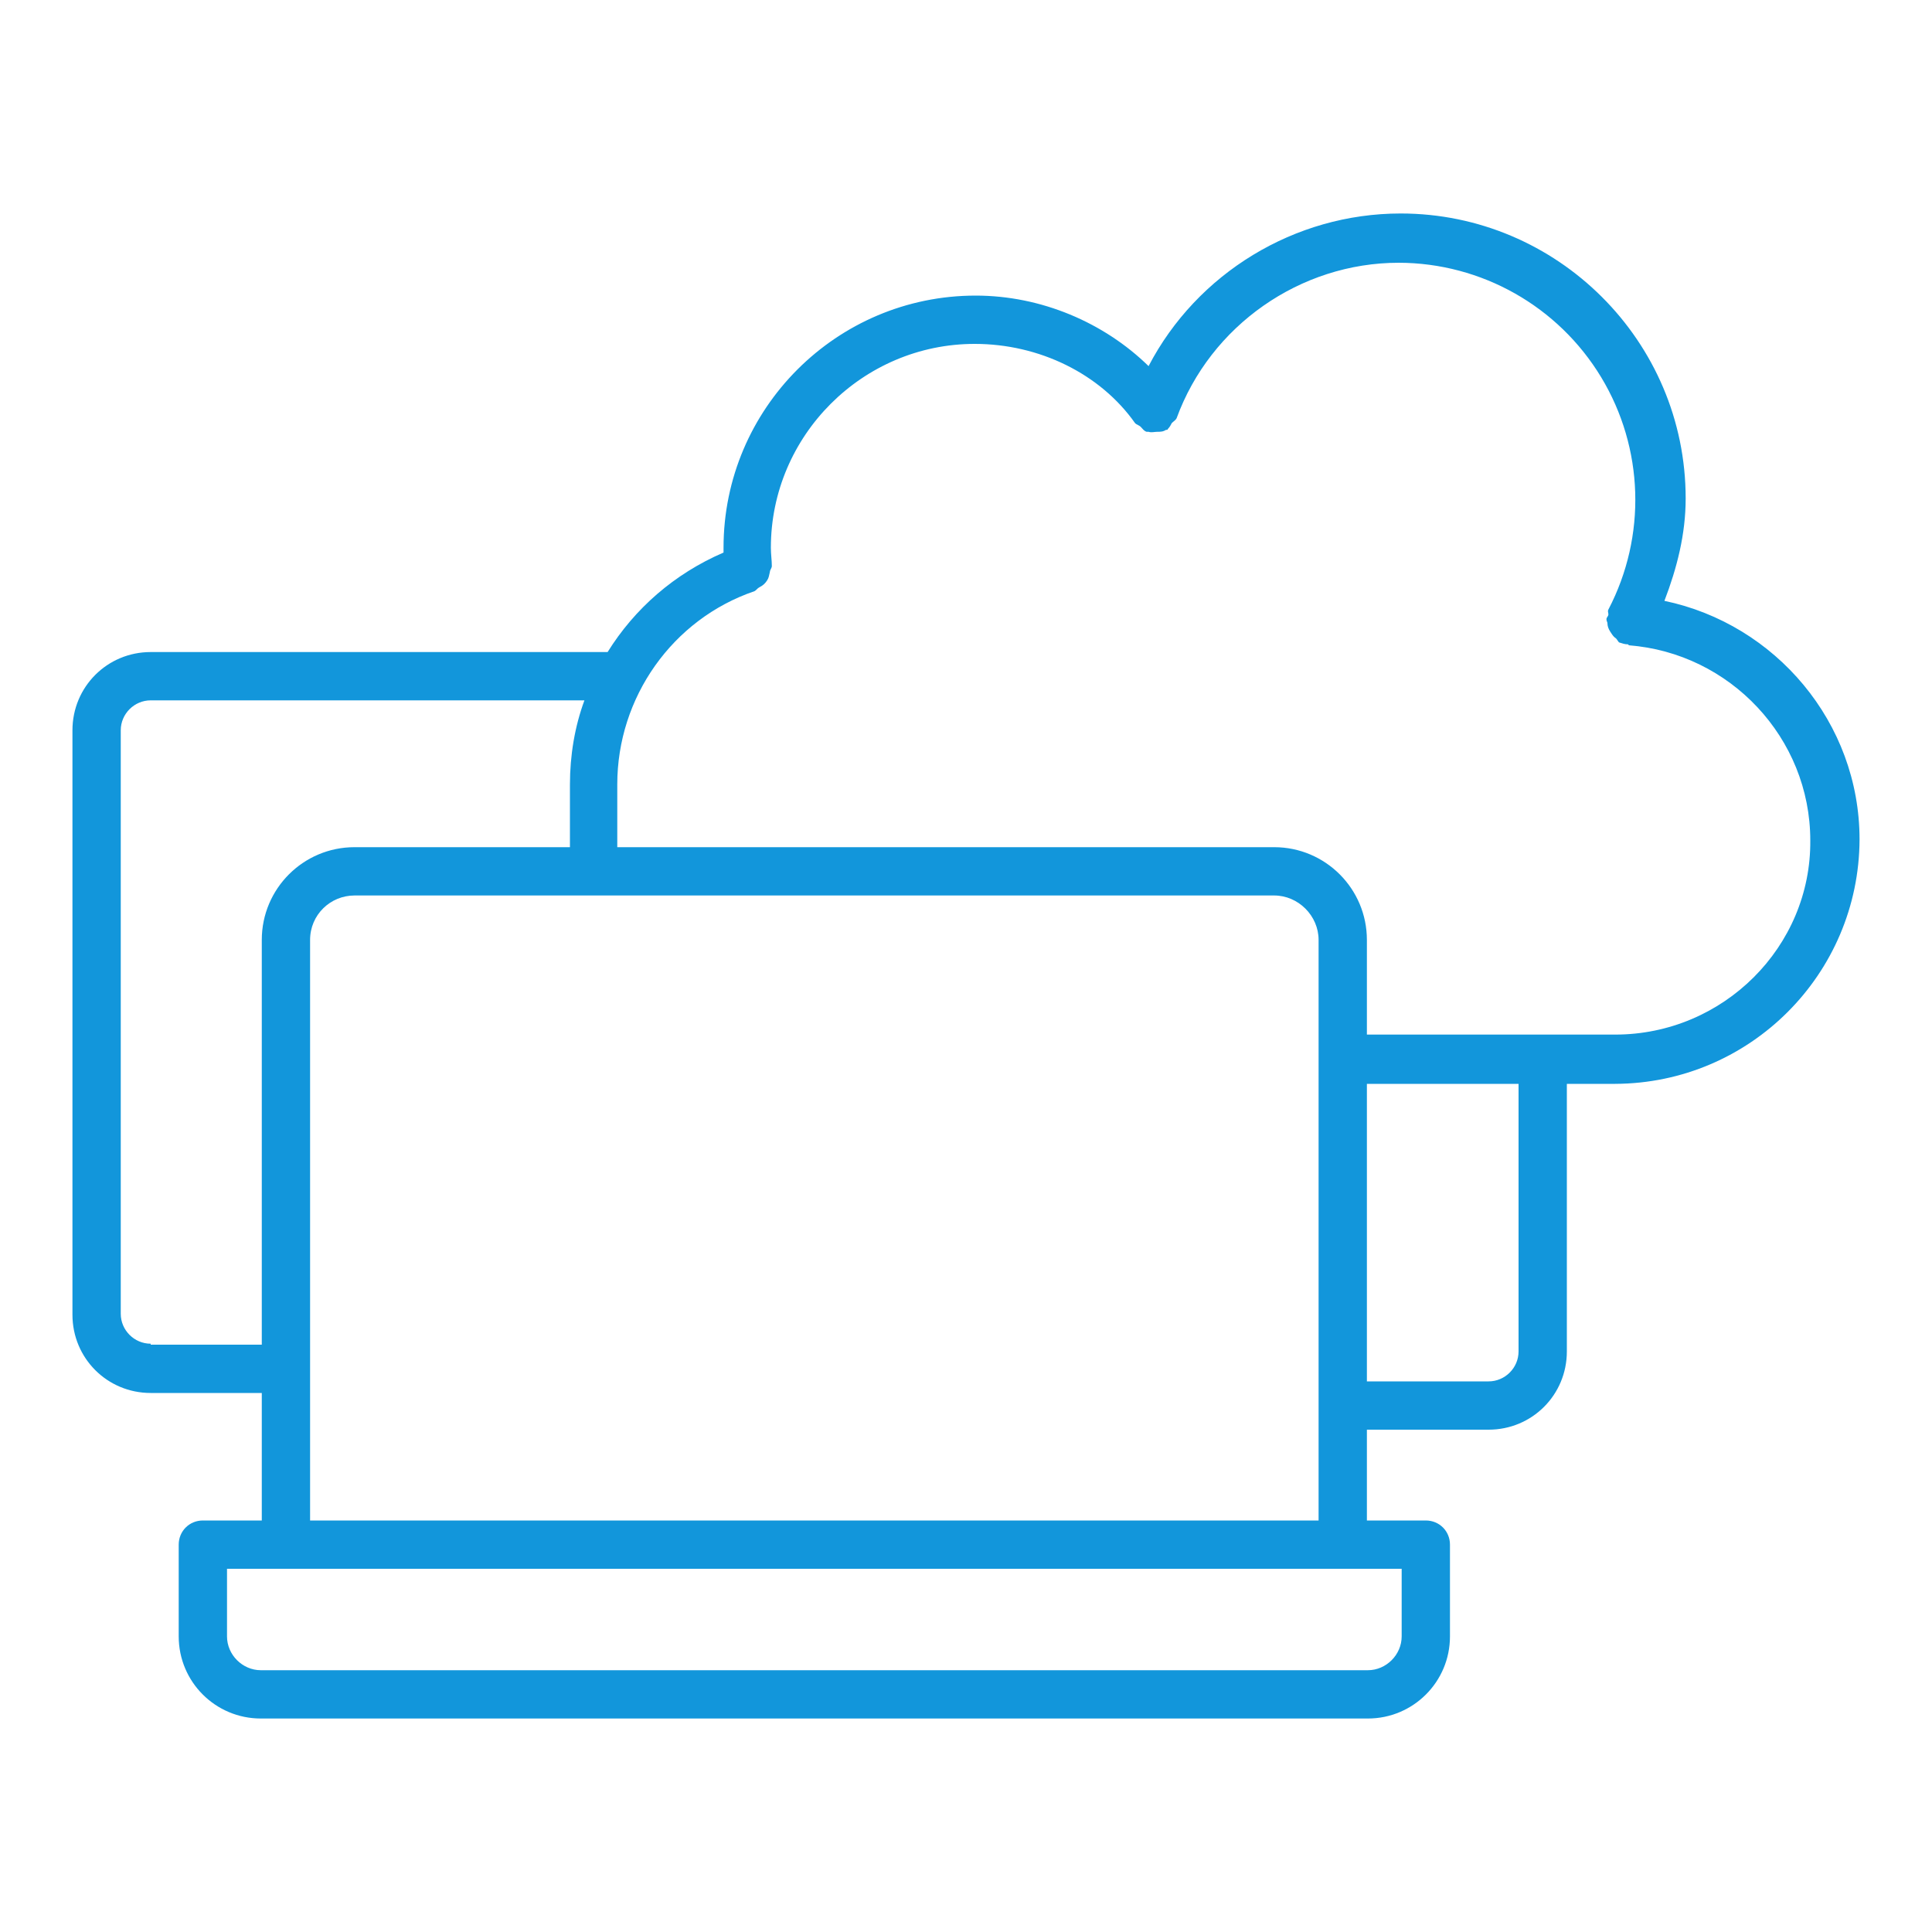
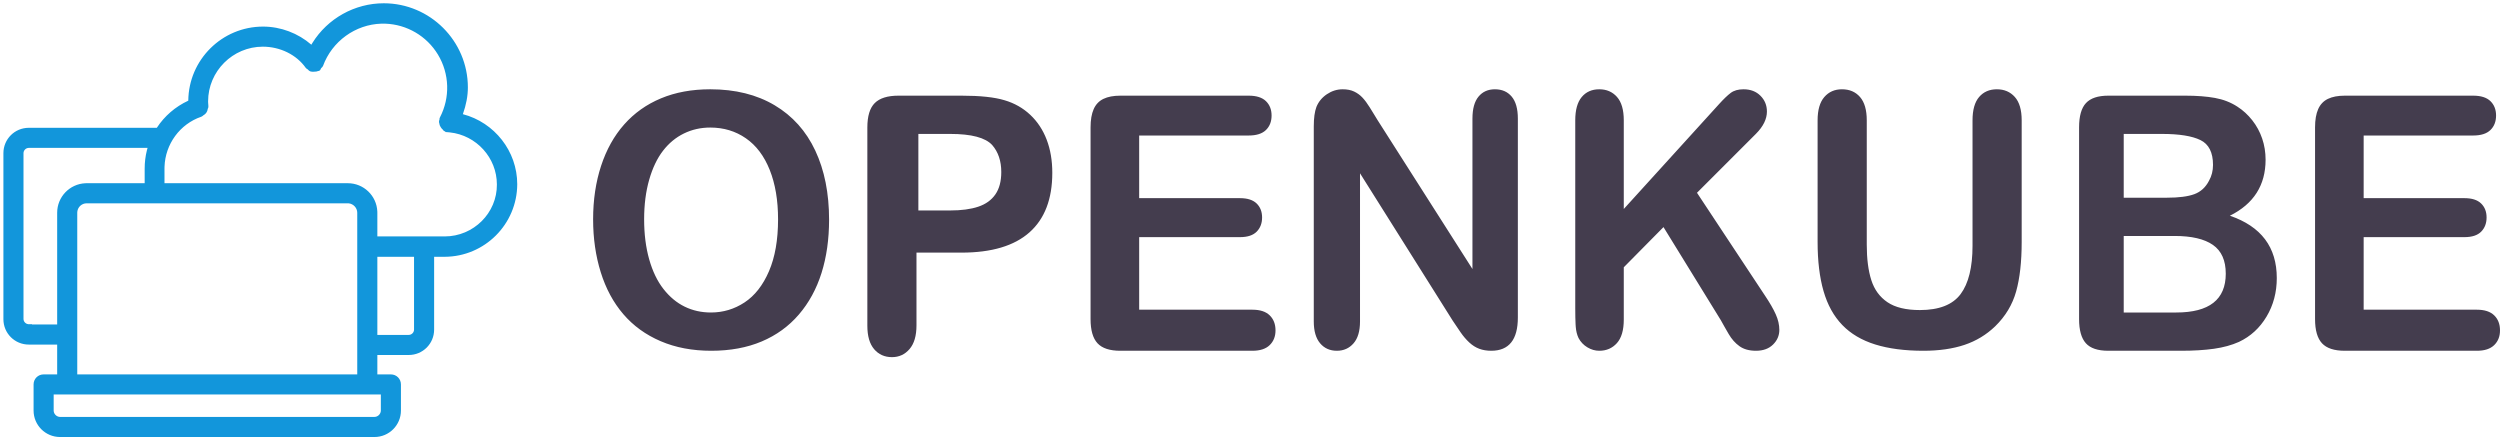
- <svg xmlns="http://www.w3.org/2000/svg" t="1591089134542" class="icon" viewBox="0 0 1024 1024" version="1.1" p-id="4563" width="200" height="200">
-   <defs>
-     <style type="text/css" />
-   </defs>
-   <path d="M985.6 444.928c0-61.952-44.544-114.176-103.424-126.464 6.656-17.408 11.264-35.328 11.264-54.272 0-83.456-68.096-151.04-151.04-151.04-56.32 0-108.032 31.744-133.632 80.896-23.552-23.04-56.832-37.376-91.648-37.376-73.728 0-133.632 59.904-133.632 133.632v2.56c-26.112 11.264-47.104 29.696-61.44 52.736H79.872c-23.04 0-41.472 18.432-41.472 41.472v309.76c0 23.04 18.432 41.472 41.472 41.472h58.88v67.584H107.52c-7.168 0-12.8 5.632-12.8 12.8v48.64c0 24.064 19.456 43.52 43.52 43.52h586.752c24.064 0 43.52-19.456 43.52-43.52v-48.64c0-7.168-5.632-12.8-12.8-12.8h-31.232v-48.128h64.512c23.04 0 41.472-18.432 41.472-41.472v-141.824h25.6a130.048 130.048 0 0 0 129.536-129.536zM79.872 712.192c-8.704 0-15.872-7.168-15.872-15.872V387.072c0-8.704 7.168-15.872 15.872-15.872h229.888c-5.12 13.824-7.68 29.184-7.68 44.544v33.28H187.904a49.152 49.152 0 0 0-49.152 49.152v214.528H79.872z m663.04 155.136c0 9.728-8.192 17.92-17.92 17.92H138.24c-9.728 0-17.92-8.192-17.92-17.92v-35.84h622.592v35.84z m-578.56-61.44V498.176c0-13.312 10.752-23.552 23.552-23.552h487.424c12.8 0 23.552 10.752 23.552 23.552v307.712H164.352z m640.512-89.6c0 8.704-7.168 15.872-15.872 15.872h-64.512v-157.696h80.384v141.824z m51.2-167.936h-131.584v-50.176a49.152 49.152 0 0 0-49.152-49.152h-348.16v-33.28c0-46.08 29.184-87.552 72.704-102.4 1.024-0.512 1.536-1.536 2.56-2.048 2.048-1.024 3.072-2.048 4.096-3.584 1.024-1.536 1.024-2.56 1.536-4.608 0-1.024 1.024-2.048 1.024-3.072 0-3.072-0.512-6.144-0.512-9.728 0-59.392 48.64-108.032 108.032-108.032 34.304 0 66.56 15.872 84.992 41.984 1.024 1.024 2.048 1.024 3.072 2.048 1.024 1.024 1.536 2.048 3.072 2.56h1.024c1.536 0.512 3.072 0 4.608 0s3.072 0 4.608-1.024c0.512 0 1.024 0 1.024-0.512 1.024-1.024 1.536-2.048 2.048-3.072 1.024-1.024 2.048-1.536 2.56-2.56 17.92-49.152 65.536-82.432 117.76-82.432a125.645 125.645 0 0 1 111.104 183.808c-0.512 1.024 0 1.536 0 2.56 0 1.024-1.024 1.536-1.024 2.56 0 1.024 0.512 1.536 0.512 2.048 0 1.536 0.512 3.072 1.536 4.608 1.024 1.536 1.536 2.56 3.072 3.584 0.512 0.512 1.024 1.536 1.536 2.048 1.536 0.512 3.072 1.024 4.608 1.024 0.512 0 0.512 0.512 0.512 0.512 53.76 4.096 96.256 49.152 96.256 103.424 0.512 56.32-46.08 102.912-103.424 102.912z" fill="#1296db" p-id="4564" />
+ <svg xmlns="http://www.w3.org/2000/svg" width="392px" height="69px" viewBox="0 0 392 69" version="1.1">
+   <g id="页面-1" stroke="none" stroke-width="1" fill="none" fill-rule="evenodd">
+     <g id="logo02" transform="translate(1, 1)" fill-rule="nonzero">
+       <g id="混合云平台" fill="#1296DB">
+         <path d="M59.173,-0.487 C66.432,-0.487 72.362,5.429 72.362,12.701 C72.362,14.069 72.095,15.426 71.579,16.903 C76.532,18.2 80.103,22.7 80.103,27.886 C80.079,34.16 74.998,39.241 68.722,39.265 L67.071,39.265 L67.071,50.679 C67.071,52.891 65.299,54.663 63.087,54.663 L58.168,54.663 L58.168,57.706 L60.292,57.706 C61.17,57.706 61.867,58.403 61.867,59.282 L61.867,63.368 C61.867,65.665 60.009,67.524 57.711,67.524 L8.421,67.524 C6.123,67.524 4.265,65.665 4.265,63.368 L4.265,59.282 C4.265,58.403 4.962,57.706 5.84,57.706 L7.964,57.706 L7.964,53.029 L3.517,53.029 C1.306,53.029 -0.466,51.257 -0.466,49.045 L-0.466,23.024 C-0.466,20.812 1.306,19.04 3.517,19.04 L23.588,19.04 C24.797,17.193 26.488,15.729 28.523,14.785 C28.582,8.366 33.815,3.169 40.249,3.169 C43.028,3.169 45.752,4.212 47.818,6.009 L47.989,5.727 C50.363,1.906 54.607,-0.487 59.173,-0.487 Z M59.173,0.513 C54.651,0.513 50.466,3.056 48.391,7.039 L48.08,7.637 L47.598,7.166 C45.671,5.28 42.985,4.169 40.249,4.169 C34.331,4.169 29.523,8.977 29.523,14.894 L29.523,15.438 L29.221,15.569 C27.151,16.461 25.454,17.927 24.286,19.804 L24.139,20.04 L3.517,20.04 C1.858,20.04 0.534,21.364 0.534,23.024 L0.534,49.045 C0.534,50.704 1.858,52.029 3.517,52.029 L8.964,52.029 L8.964,58.706 L5.84,58.706 C5.514,58.706 5.265,58.956 5.265,59.282 L5.265,63.368 C5.265,65.113 6.675,66.524 8.421,66.524 L57.711,66.524 C59.456,66.524 60.867,65.113 60.867,63.368 L60.867,59.282 C60.867,58.956 60.618,58.706 60.292,58.706 L57.168,58.706 L57.168,53.663 L63.087,53.663 C64.747,53.663 66.071,52.339 66.071,50.679 L66.071,38.265 L68.72,38.265 C74.445,38.243 79.081,33.607 79.103,27.884 C79.103,22.984 75.595,18.748 70.813,17.75 L70.239,17.63 L70.448,17.082 C71.053,15.499 71.362,14.097 71.362,12.701 C71.362,5.981 65.88,0.513 59.173,0.513 Z M59.716,59.857 L59.716,63.368 C59.716,64.411 58.885,65.29 57.859,65.367 L57.711,65.373 L8.421,65.373 C7.377,65.373 6.499,64.542 6.421,63.516 L6.415,63.368 L6.415,59.857 L59.716,59.857 Z M58.716,60.857 L7.415,60.857 L7.415,63.368 C7.415,63.87 7.816,64.306 8.306,64.366 L8.421,64.373 L57.711,64.373 C58.213,64.373 58.65,63.973 58.709,63.482 L58.716,63.368 L58.716,60.857 Z M12.593,29.878 L53.539,29.878 C54.836,29.878 55.927,30.917 56.012,32.196 L56.017,32.357 L56.017,58.706 L10.114,58.706 L10.114,32.357 C10.114,31.031 11.141,29.967 12.43,29.884 L12.593,29.878 L53.539,29.878 L12.593,29.878 Z M53.539,30.878 L12.593,30.878 C11.825,30.878 11.193,31.457 11.121,32.213 L11.114,32.357 L11.114,57.706 L55.017,57.706 L55.017,32.357 C55.017,31.605 54.416,30.959 53.679,30.885 L53.539,30.878 Z M64.921,38.265 L64.921,50.679 C64.921,51.636 64.175,52.43 63.237,52.507 L63.087,52.513 L57.168,52.513 L57.168,38.265 L64.921,38.265 Z M63.921,39.265 L58.168,39.265 L58.168,51.513 L63.087,51.513 C63.507,51.513 63.862,51.19 63.914,50.783 L63.921,50.679 L63.921,39.265 Z M23.548,21.19 L23.298,21.864 C22.939,22.833 22.733,23.912 22.692,25.017 L22.684,25.432 L22.684,28.728 L12.593,28.728 C10.653,28.728 9.069,30.249 8.969,32.164 L8.964,32.357 L8.964,50.878 L3.017,50.878 L3.017,50.765 L2.876,50.719 C2.228,50.474 1.751,49.872 1.691,49.157 L1.684,49.002 L1.684,23.024 C1.684,22.067 2.43,21.273 3.368,21.196 L3.517,21.19 L23.548,21.19 Z M22.138,22.19 L3.517,22.19 C3.097,22.19 2.743,22.513 2.691,22.92 L2.684,23.024 L2.684,49.002 C2.684,49.422 3.006,49.777 3.414,49.829 L3.517,49.835 L4.017,49.835 L4.017,49.878 L7.964,49.878 L7.964,32.357 C7.964,29.871 9.923,27.843 12.381,27.733 L12.593,27.728 L21.684,27.728 L21.684,25.432 C21.684,24.456 21.802,23.49 22.032,22.578 L22.138,22.19 Z M59.087,1.706 L59.419,1.712 C63.153,1.831 66.585,3.832 68.526,7.042 C70.445,10.218 70.639,14.135 69.069,17.467 L68.916,17.777 L68.921,17.862 C68.921,17.973 68.902,18.05 68.865,18.126 C68.873,18.164 68.878,18.206 68.878,18.249 C68.878,18.266 68.883,18.287 68.896,18.314 L68.923,18.359 L69.009,18.488 L69.041,18.521 L69.118,18.584 L69.163,18.632 L69.201,18.682 L69.261,18.694 L69.369,18.702 C69.426,18.711 69.48,18.729 69.529,18.754 C74.242,19.199 77.911,23.179 77.911,27.922 C77.955,32.851 73.953,36.927 68.989,37.068 L68.722,37.072 L57.168,37.072 L57.168,32.357 C57.168,30.417 55.646,28.833 53.732,28.733 L53.539,28.728 L23.792,28.728 L23.792,25.432 C23.792,21.432 26.269,17.841 29.913,16.476 L30.153,16.39 L30.212,16.333 C30.249,16.299 30.283,16.273 30.324,16.248 L30.442,16.183 C30.471,16.165 30.491,16.148 30.511,16.123 L30.549,16.069 L30.59,15.9 C30.598,15.806 30.623,15.739 30.672,15.639 L30.67,15.588 L30.643,15.219 L30.632,14.998 C30.631,14.964 30.63,14.93 30.63,14.894 C30.63,9.629 34.94,5.319 40.206,5.319 C43.145,5.319 45.914,6.636 47.53,8.762 L47.69,8.981 L47.773,9.024 C47.819,9.05 47.857,9.076 47.897,9.109 L47.957,9.165 L48.034,9.247 L48.106,9.259 L48.096,9.255 L48.099,9.252 L48.278,9.234 L48.415,9.232 L48.444,9.23 L48.493,9.199 L48.533,9.122 L48.626,8.993 L48.691,8.932 L48.756,8.877 L48.864,8.6 C50.499,4.565 54.437,1.83 58.79,1.71 L59.087,1.706 Z M59.087,2.706 L58.802,2.71 C54.736,2.828 51.064,5.463 49.642,9.355 C49.606,9.428 49.564,9.486 49.513,9.539 L49.429,9.618 L49.382,9.657 C49.35,9.717 49.32,9.767 49.286,9.814 C49.23,10.044 49.071,10.122 48.858,10.142 C48.791,10.172 48.722,10.193 48.651,10.208 L48.48,10.23 L48.335,10.233 L48.15,10.25 C48.082,10.255 48.024,10.255 47.966,10.248 L47.879,10.233 L47.862,10.233 L47.703,10.208 C47.565,10.161 47.467,10.098 47.374,10.007 L47.262,9.884 L47.19,9.847 C47.112,9.804 47.048,9.754 46.937,9.634 C45.486,7.58 42.932,6.319 40.206,6.319 C35.493,6.319 31.63,10.181 31.63,14.894 L31.632,14.991 L31.637,15.097 L31.67,15.57 L31.673,15.712 C31.673,15.816 31.659,15.883 31.624,15.965 L31.583,16.054 L31.586,16.017 L31.587,15.97 L31.572,16.091 L31.526,16.294 L31.489,16.413 C31.46,16.489 31.423,16.562 31.374,16.634 C31.264,16.8 31.144,16.922 30.98,17.026 L30.865,17.092 L30.812,17.145 C30.749,17.202 30.69,17.243 30.561,17.303 C27.207,18.447 24.912,21.596 24.796,25.151 L24.792,25.432 L24.792,27.728 L53.539,27.728 C56.025,27.728 58.052,29.687 58.163,32.145 L58.168,32.357 L58.168,36.072 L68.722,36.072 C73.256,36.072 76.951,32.39 76.911,27.927 C76.911,23.733 73.693,20.206 69.541,19.761 L69.286,19.737 L68.824,19.702 L68.824,19.613 L68.624,19.547 L68.497,19.416 L68.445,19.347 L68.413,19.301 L68.323,19.221 L68.244,19.133 L68.17,19.034 L68.091,18.914 C67.97,18.732 67.898,18.539 67.881,18.337 C67.852,18.256 67.835,18.175 67.835,18.077 C67.835,17.954 67.858,17.872 67.905,17.785 C67.893,17.665 67.913,17.544 67.977,17.416 C69.604,14.302 69.487,10.566 67.67,7.56 C65.908,4.645 62.795,2.827 59.405,2.712 L59.087,2.706 Z" id="形状" />
+       </g>
+       <path d="M79.603,27.884 C79.603,22.679 75.862,18.292 70.915,17.26 C71.474,15.798 71.862,14.292 71.862,12.701 C71.862,5.69 66.141,0.013 59.173,0.013 C54.442,0.013 50.098,2.679 47.948,6.808 C45.969,4.873 43.173,3.669 40.249,3.669 C34.055,3.669 29.023,8.701 29.023,14.894 L29.023,15.11 C26.829,16.056 25.066,17.604 23.862,19.54 L3.517,19.54 C1.582,19.54 0.034,21.088 0.034,23.024 L0.034,49.045 C0.034,50.981 1.582,52.529 3.517,52.529 L8.464,52.529 L8.464,58.206 L5.84,58.206 C5.238,58.206 4.765,58.679 4.765,59.282 L4.765,63.368 C4.765,65.389 6.399,67.024 8.421,67.024 L57.711,67.024 C59.733,67.024 61.367,65.389 61.367,63.368 L61.367,59.282 C61.367,58.679 60.894,58.206 60.292,58.206 L57.668,58.206 L57.668,54.163 L63.087,54.163 C65.023,54.163 66.571,52.615 66.571,50.679 L66.571,38.765 L68.722,38.765 C74.722,38.742 79.58,33.884 79.603,27.884 Z M3.517,50.335 C2.786,50.335 2.184,49.733 2.184,49.002 L2.184,23.024 C2.184,22.292 2.786,21.69 3.517,21.69 L22.829,21.69 C22.399,22.851 22.184,24.142 22.184,25.432 L22.184,28.228 L12.593,28.228 C10.312,28.228 8.464,30.076 8.464,32.357 L8.464,50.378 L3.517,50.378 L3.517,50.335 Z M59.216,63.368 C59.216,64.185 58.528,64.873 57.711,64.873 L8.421,64.873 C7.603,64.873 6.915,64.185 6.915,63.368 L6.915,60.357 L59.216,60.357 L59.216,63.368 L59.216,63.368 Z M10.614,58.206 L10.614,32.357 C10.614,31.239 11.517,30.378 12.593,30.378 L53.539,30.378 C54.614,30.378 55.517,31.282 55.517,32.357 L55.517,58.206 L10.614,58.206 Z M64.421,50.679 C64.421,51.411 63.819,52.013 63.087,52.013 L57.668,52.013 L57.668,38.765 L64.421,38.765 L64.421,50.679 L64.421,50.679 Z M68.722,36.572 L57.668,36.572 L57.668,32.357 C57.668,30.076 55.819,28.228 53.539,28.228 L24.292,28.228 L24.292,25.432 C24.292,21.561 26.743,18.077 30.399,16.83 C30.485,16.787 30.528,16.701 30.614,16.658 C30.786,16.572 30.872,16.486 30.958,16.357 C31.044,16.228 31.044,16.142 31.087,15.97 C31.087,15.884 31.173,15.798 31.173,15.712 C31.173,15.454 31.13,15.196 31.13,14.894 C31.13,9.905 35.216,5.819 40.206,5.819 C43.087,5.819 45.797,7.153 47.345,9.346 C47.431,9.432 47.517,9.432 47.603,9.518 C47.69,9.604 47.733,9.69 47.862,9.733 L47.948,9.733 C48.077,9.776 48.206,9.733 48.335,9.733 C48.464,9.733 48.593,9.733 48.722,9.647 C48.765,9.647 48.808,9.647 48.808,9.604 C48.894,9.518 48.937,9.432 48.98,9.346 C49.066,9.26 49.152,9.217 49.195,9.131 C50.7,5.002 54.7,2.206 59.087,2.206 C62.775,2.214 66.19,4.146 68.098,7.301 C70.005,10.457 70.128,14.379 68.421,17.647 C68.378,17.733 68.421,17.776 68.421,17.862 C68.421,17.948 68.335,17.991 68.335,18.077 C68.335,18.163 68.378,18.206 68.378,18.249 C68.378,18.378 68.421,18.507 68.507,18.636 C68.593,18.765 68.636,18.851 68.765,18.938 C68.808,18.981 68.851,19.067 68.894,19.11 C69.023,19.153 69.152,19.196 69.281,19.196 C69.324,19.196 69.324,19.239 69.324,19.239 C73.84,19.583 77.41,23.368 77.41,27.927 C77.453,32.658 73.539,36.572 68.722,36.572 L68.722,36.572 Z" id="形状" fill="#1296DB" />
+       <path d="M110.371,13 C114.288,13 117.65,13.834 120.459,15.502 C123.267,17.169 125.393,19.54 126.836,22.614 C128.279,25.689 129,29.299 129,33.446 C129,36.511 128.605,39.297 127.815,41.803 C127.025,44.309 125.839,46.482 124.259,48.321 C122.679,50.16 120.738,51.566 118.436,52.54 C116.134,53.513 113.497,54 110.526,54 C107.571,54 104.926,53.5 102.59,52.499 C100.254,51.498 98.304,50.088 96.741,48.266 C95.178,46.445 93.997,44.255 93.198,41.695 C92.399,39.134 92,36.367 92,33.392 C92,30.345 92.417,27.55 93.25,25.008 C94.083,22.466 95.289,20.302 96.87,18.517 C98.45,16.732 100.374,15.366 102.641,14.42 C104.909,13.473 107.485,13 110.371,13 Z M121,33.389 C121,30.407 120.564,27.824 119.691,25.639 C118.818,23.454 117.571,21.801 115.951,20.681 C114.332,19.56 112.472,19 110.374,19 C108.88,19 107.499,19.31 106.232,19.931 C104.965,20.551 103.874,21.454 102.959,22.639 C102.044,23.824 101.322,25.338 100.793,27.181 C100.264,29.023 100,31.093 100,33.389 C100,35.704 100.264,37.796 100.793,39.667 C101.322,41.537 102.069,43.088 103.034,44.319 C103.999,45.551 105.107,46.472 106.358,47.083 C107.609,47.694 108.981,48 110.475,48 C112.388,48 114.147,47.472 115.75,46.417 C117.353,45.361 118.629,43.731 119.577,41.528 C120.526,39.324 121,36.611 121,33.389 Z M149.759,38.611 L142.704,38.611 L142.704,50.023 C142.704,51.654 142.341,52.892 141.614,53.735 C140.888,54.578 139.972,55 138.865,55 C137.706,55 136.773,54.583 136.064,53.749 C135.354,52.915 135,51.691 135,50.078 L135,19.005 C135,17.208 135.389,15.925 136.167,15.155 C136.945,14.385 138.182,14 139.877,14 L149.759,14 C152.682,14 154.93,14.238 156.504,14.715 C158.06,15.173 159.404,15.934 160.537,16.997 C161.67,18.061 162.53,19.362 163.118,20.902 C163.706,22.442 164,24.174 164,26.099 C164,30.206 162.807,33.318 160.42,35.435 C158.034,37.552 154.48,38.611 149.759,38.611 Z M148,20 L143,20 L143,32 L148,32 C149.75,32 151.212,31.804 152.387,31.411 C153.563,31.018 154.458,30.375 155.075,29.482 C155.692,28.589 156,27.42 156,25.973 C156,24.241 155.525,22.83 154.575,21.741 C153.508,20.58 151.317,20 148,20 Z M194.791,20.248 L177.622,20.248 L177.622,30.071 L193.431,30.071 C194.594,30.071 195.463,30.348 196.036,30.903 C196.609,31.458 196.896,32.19 196.896,33.1 C196.896,34.009 196.613,34.75 196.049,35.323 C195.484,35.896 194.612,36.183 193.431,36.183 L177.622,36.183 L177.622,47.561 L195.381,47.561 C196.579,47.561 197.482,47.856 198.089,48.447 C198.696,49.039 199,49.825 199,50.808 C199,51.754 198.696,52.522 198.089,53.113 C197.482,53.704 196.579,54 195.381,54 L174.671,54 C173.011,54 171.818,53.609 171.091,52.827 C170.364,52.045 170,50.78 170,49.034 L170,18.966 C170,17.802 170.163,16.851 170.488,16.115 C170.813,15.378 171.322,14.841 172.015,14.505 C172.708,14.168 173.593,14 174.671,14 L194.791,14 C196.006,14 196.908,14.286 197.499,14.859 C198.089,15.432 198.384,16.183 198.384,17.111 C198.384,18.056 198.089,18.816 197.499,19.389 C196.908,19.962 196.006,20.248 194.791,20.248 Z M214.989,17.814 L229.88,41.181 L229.88,17.598 C229.88,16.065 230.197,14.916 230.832,14.149 C231.467,13.383 232.323,13 233.401,13 C234.514,13 235.392,13.383 236.035,14.149 C236.678,14.916 237,16.065 237,17.598 L237,48.78 C237,52.26 235.609,54 232.827,54 C232.132,54 231.506,53.896 230.949,53.689 C230.393,53.482 229.872,53.153 229.385,52.702 C228.898,52.251 228.446,51.724 228.029,51.12 C227.611,50.516 227.194,49.898 226.777,49.267 L212.25,26.171 L212.25,49.402 C212.25,50.917 211.911,52.062 211.233,52.837 C210.555,53.612 209.686,54 208.625,54 C207.53,54 206.652,53.608 205.991,52.824 C205.33,52.039 205,50.899 205,49.402 L205,18.815 C205,17.516 205.139,16.498 205.417,15.759 C205.748,14.947 206.295,14.285 207.06,13.771 C207.825,13.257 208.651,13 209.538,13 C210.233,13 210.829,13.117 211.324,13.352 C211.82,13.586 212.255,13.901 212.628,14.298 C213.002,14.695 213.385,15.209 213.776,15.84 L214.576,17.138 C214.712,17.36 214.849,17.586 214.989,17.814 Z M253.609,17.868 L253.609,31.769 L268.546,15.326 C269.263,14.533 269.874,13.947 270.378,13.568 C270.882,13.189 271.552,13 272.389,13 C273.482,13 274.366,13.338 275.041,14.014 C275.716,14.69 276.053,15.515 276.053,16.489 C276.053,17.661 275.481,18.824 274.336,19.978 L265.087,29.227 L275.745,45.346 C276.497,46.464 277.061,47.442 277.436,48.28 C277.812,49.118 278,49.934 278,50.728 C278,51.611 277.671,52.377 277.014,53.026 C276.356,53.675 275.464,54 274.336,54 C273.277,54 272.415,53.761 271.749,53.283 C271.082,52.806 270.519,52.17 270.058,51.377 L269.404,50.241 C269.199,49.88 269.007,49.538 268.828,49.213 L259.835,34.609 L253.609,40.91 L253.609,49.105 C253.609,50.764 253.251,51.994 252.533,52.797 C251.816,53.599 250.894,54 249.766,54 C249.117,54 248.494,53.82 247.896,53.459 C247.298,53.099 246.837,52.612 246.512,51.999 C246.273,51.494 246.128,50.908 246.077,50.241 L246.051,49.847 C246.017,49.213 246,48.38 246,47.347 L246,17.868 C246,16.245 246.337,15.028 247.012,14.217 C247.687,13.406 248.605,13 249.766,13 C250.911,13 251.837,13.401 252.546,14.203 C253.255,15.006 253.609,16.227 253.609,17.868 Z M284,36.935 L284,17.868 C284,16.245 284.35,15.028 285.051,14.217 C285.752,13.406 286.673,13 287.815,13 C289.009,13 289.956,13.406 290.657,14.217 C291.358,15.028 291.708,16.245 291.708,17.868 L291.708,37.367 C291.708,39.585 291.946,41.438 292.422,42.925 C292.898,44.413 293.741,45.567 294.952,46.387 C296.163,47.207 297.859,47.617 300.039,47.617 C303.049,47.617 305.178,46.784 306.423,45.116 C307.669,43.448 308.292,40.919 308.292,37.53 L308.292,17.868 C308.292,16.227 308.638,15.006 309.33,14.203 C310.022,13.401 310.948,13 312.107,13 C313.266,13 314.205,13.401 314.923,14.203 C315.641,15.006 316,16.227 316,17.868 L316,36.935 C316,40.036 315.71,42.623 315.131,44.697 C314.551,46.77 313.457,48.591 311.848,50.16 C310.463,51.494 308.854,52.467 307.02,53.08 C305.186,53.693 303.041,54 300.584,54 C297.66,54 295.142,53.671 293.032,53.013 C290.921,52.355 289.199,51.336 287.867,49.957 C286.535,48.577 285.557,46.811 284.934,44.656 C284.311,42.501 284,39.928 284,36.935 Z M340.984,54 L329.581,54 C327.935,54 326.76,53.604 326.056,52.813 C325.352,52.022 325,50.762 325,49.034 L325,18.966 C325,17.201 325.361,15.933 326.082,15.16 C326.803,14.387 327.969,14 329.581,14 L341.671,14 C343.452,14 344.996,14.118 346.303,14.355 C347.609,14.591 348.78,15.046 349.815,15.719 C350.698,16.283 351.478,16.997 352.157,17.861 C352.836,18.725 353.353,19.68 353.709,20.726 C354.066,21.772 354.244,22.877 354.244,24.041 C354.244,28.043 352.377,30.971 348.644,32.827 C353.548,34.5 356,37.756 356,42.595 C356,44.832 355.466,46.847 354.397,48.638 C353.328,50.43 351.885,51.754 350.07,52.608 C348.933,53.118 347.626,53.477 346.15,53.686 C344.674,53.895 342.952,54 340.984,54 Z M339.974,36 L332,36 L332,48 L340.232,48 C345.411,48 348,45.972 348,41.916 C348,39.841 347.329,38.336 345.987,37.402 C344.645,36.467 342.641,36 339.974,36 Z M332,20 L332,30 L338.788,30 C340.635,30 342.061,29.815 343.068,29.446 C344.074,29.077 344.844,28.373 345.376,27.335 C345.792,26.596 346,25.77 346,24.855 C346,22.902 345.343,21.605 344.029,20.963 C342.714,20.321 340.709,20 338.014,20 L332,20 Z M386.791,20.248 L369.622,20.248 L369.622,30.071 L385.431,30.071 C386.594,30.071 387.463,30.348 388.036,30.903 C388.609,31.458 388.896,32.19 388.896,33.1 C388.896,34.009 388.613,34.75 388.049,35.323 C387.484,35.896 386.612,36.183 385.431,36.183 L369.622,36.183 L369.622,47.561 L387.381,47.561 C388.579,47.561 389.482,47.856 390.089,48.447 C390.696,49.039 391,49.825 391,50.808 C391,51.754 390.696,52.522 390.089,53.113 C389.482,53.704 388.579,54 387.381,54 L366.671,54 C365.011,54 363.818,53.609 363.091,52.827 C362.364,52.045 362,50.78 362,49.034 L362,18.966 C362,17.802 362.163,16.851 362.488,16.115 C362.813,15.378 363.322,14.841 364.015,14.505 C364.708,14.168 365.593,14 366.671,14 L386.791,14 C388.006,14 388.908,14.286 389.499,14.859 C390.089,15.432 390.384,16.183 390.384,17.111 C390.384,18.056 390.089,18.816 389.499,19.389 C388.908,19.962 388.006,20.248 386.791,20.248 Z" id="OPENKUBE" fill="#443D4E" />
+     </g>
+   </g>
</svg>
